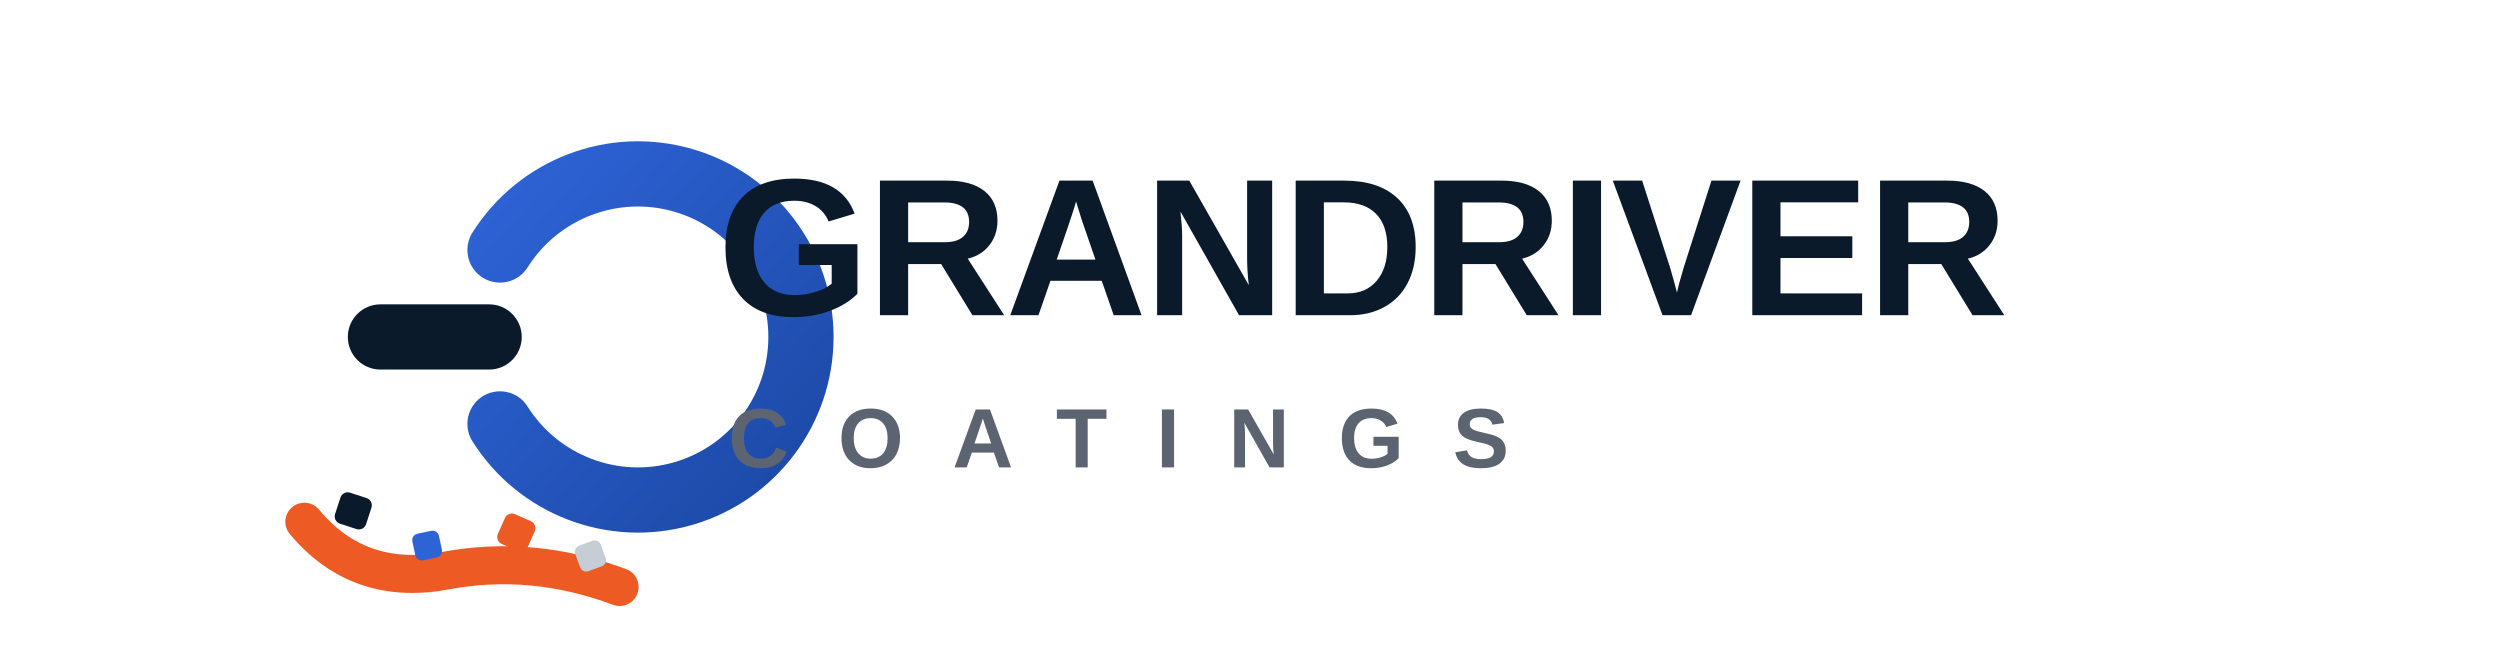
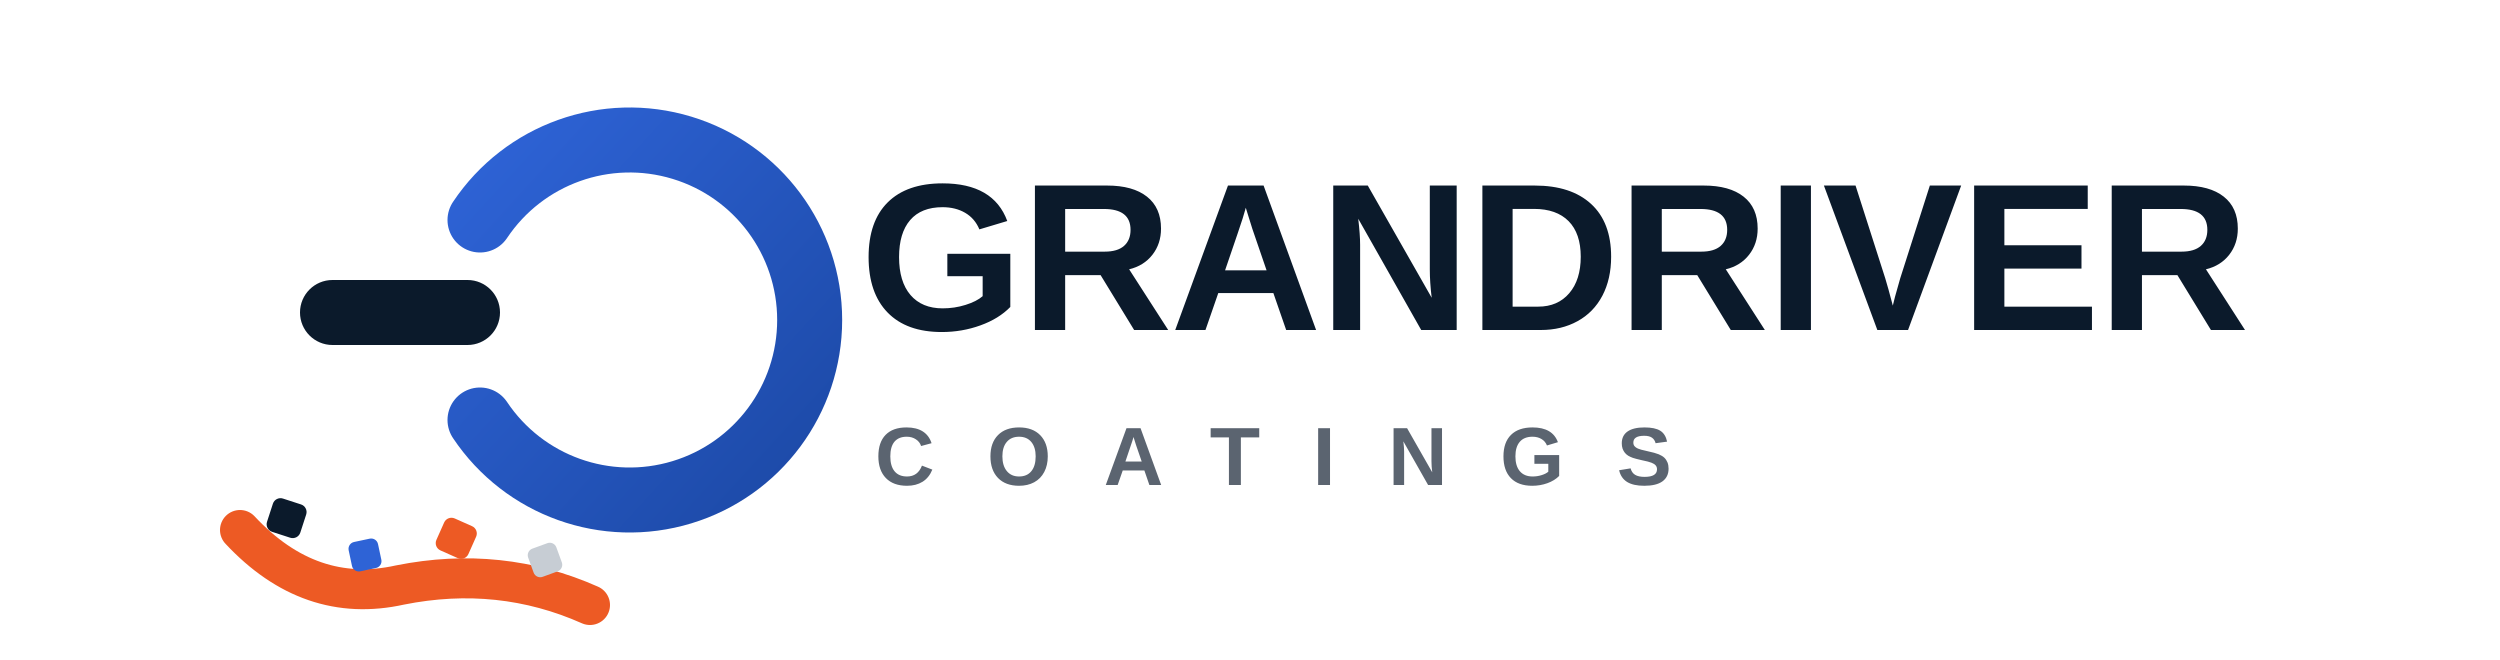
- <svg xmlns="http://www.w3.org/2000/svg" width="460" height="120" viewBox="0 0 460 120" role="img" aria-label="Grandriver Coatings">
+ <svg xmlns="http://www.w3.org/2000/svg" width="500" height="132" viewBox="0 0 500 132" role="img" aria-label="Grandriver Coatings">
  <defs>
    <linearGradient id="ringF" x1="0" y1="0" x2="1" y2="1">
      <stop offset="0" stop-color="#2E63D6" />
      <stop offset="1" stop-color="#1C49A6" />
    </linearGradient>
  </defs>
-   <g transform="translate(8,12)">
-     <g fill="none" stroke="url(#ringF)" stroke-width="12" stroke-linecap="round">
-       <path d="M84 34 A30 30 0 1 1 84 66" />
+   <g transform="translate(8,14)">
+     <g fill="none" stroke="url(#ringF)" stroke-width="13" stroke-linecap="round">
+       <path d="M88 30 A36 36 0 1 1 88 70" />
    </g>
-     <rect x="56" y="44" width="32" height="12" rx="6" fill="#0B1A2B" />
-     <path d="M48 84 q10 12 26 9 q16 -3 32 3" fill="none" stroke="#ED5A24" stroke-width="7" stroke-linecap="round" />
-     <rect x="54" y="79" width="6" height="6" rx="1.4" fill="#0B1A2B" transform="rotate(18 57 82)" />
-     <rect x="68" y="86" width="5" height="5" rx="1.2" fill="#2E63D6" transform="rotate(-12 70 88)" />
-     <rect x="84" y="83" width="6" height="6" rx="1.4" fill="#ED5A24" transform="rotate(24 87 86)" />
-     <rect x="98" y="88" width="5" height="5" rx="1.2" fill="#C7CDD4" transform="rotate(-20 100 90)" />
+     <rect x="52" y="42" width="40" height="13" rx="6.5" fill="#0B1A2B" />
+     <path d="M40 92 q14 15 32 11 q20 -4 38 4" fill="none" stroke="#ED5A24" stroke-width="8" stroke-linecap="round" />
+     <rect x="46" y="86" width="7" height="7" rx="1.6" fill="#0B1A2B" transform="rotate(18 49 89)" />
+     <rect x="62" y="94" width="6" height="6" rx="1.4" fill="#2E63D6" transform="rotate(-12 65 97)" />
+     <rect x="80" y="90" width="7" height="7" rx="1.6" fill="#ED5A24" transform="rotate(24 83 93)" />
+     <rect x="98" y="95" width="6" height="6" rx="1.4" fill="#C7CDD4" transform="rotate(-20 101 98)" />
  </g>
-   <g transform="translate(132,0)" font-family="Archivo, Arial, sans-serif">
-     <text x="0" y="58" font-size="36" font-weight="900" letter-spacing="-0.5" fill="#0B1A2B">GRANDRIVER</text>
-     <text x="2" y="86" font-size="15.5" font-weight="600" letter-spacing="9" fill="#5b6470">COATINGS</text>
+   <g transform="translate(172,0)" font-family="Archivo, Arial, sans-serif">
+     <text x="0" y="66" font-size="42" font-weight="900" letter-spacing="-0.5" fill="#0B1A2B">GRANDRIVER</text>
+     <text x="3" y="97" font-size="16.5" font-weight="600" letter-spacing="10.5" fill="#5b6470">COATINGS</text>
  </g>
</svg>
